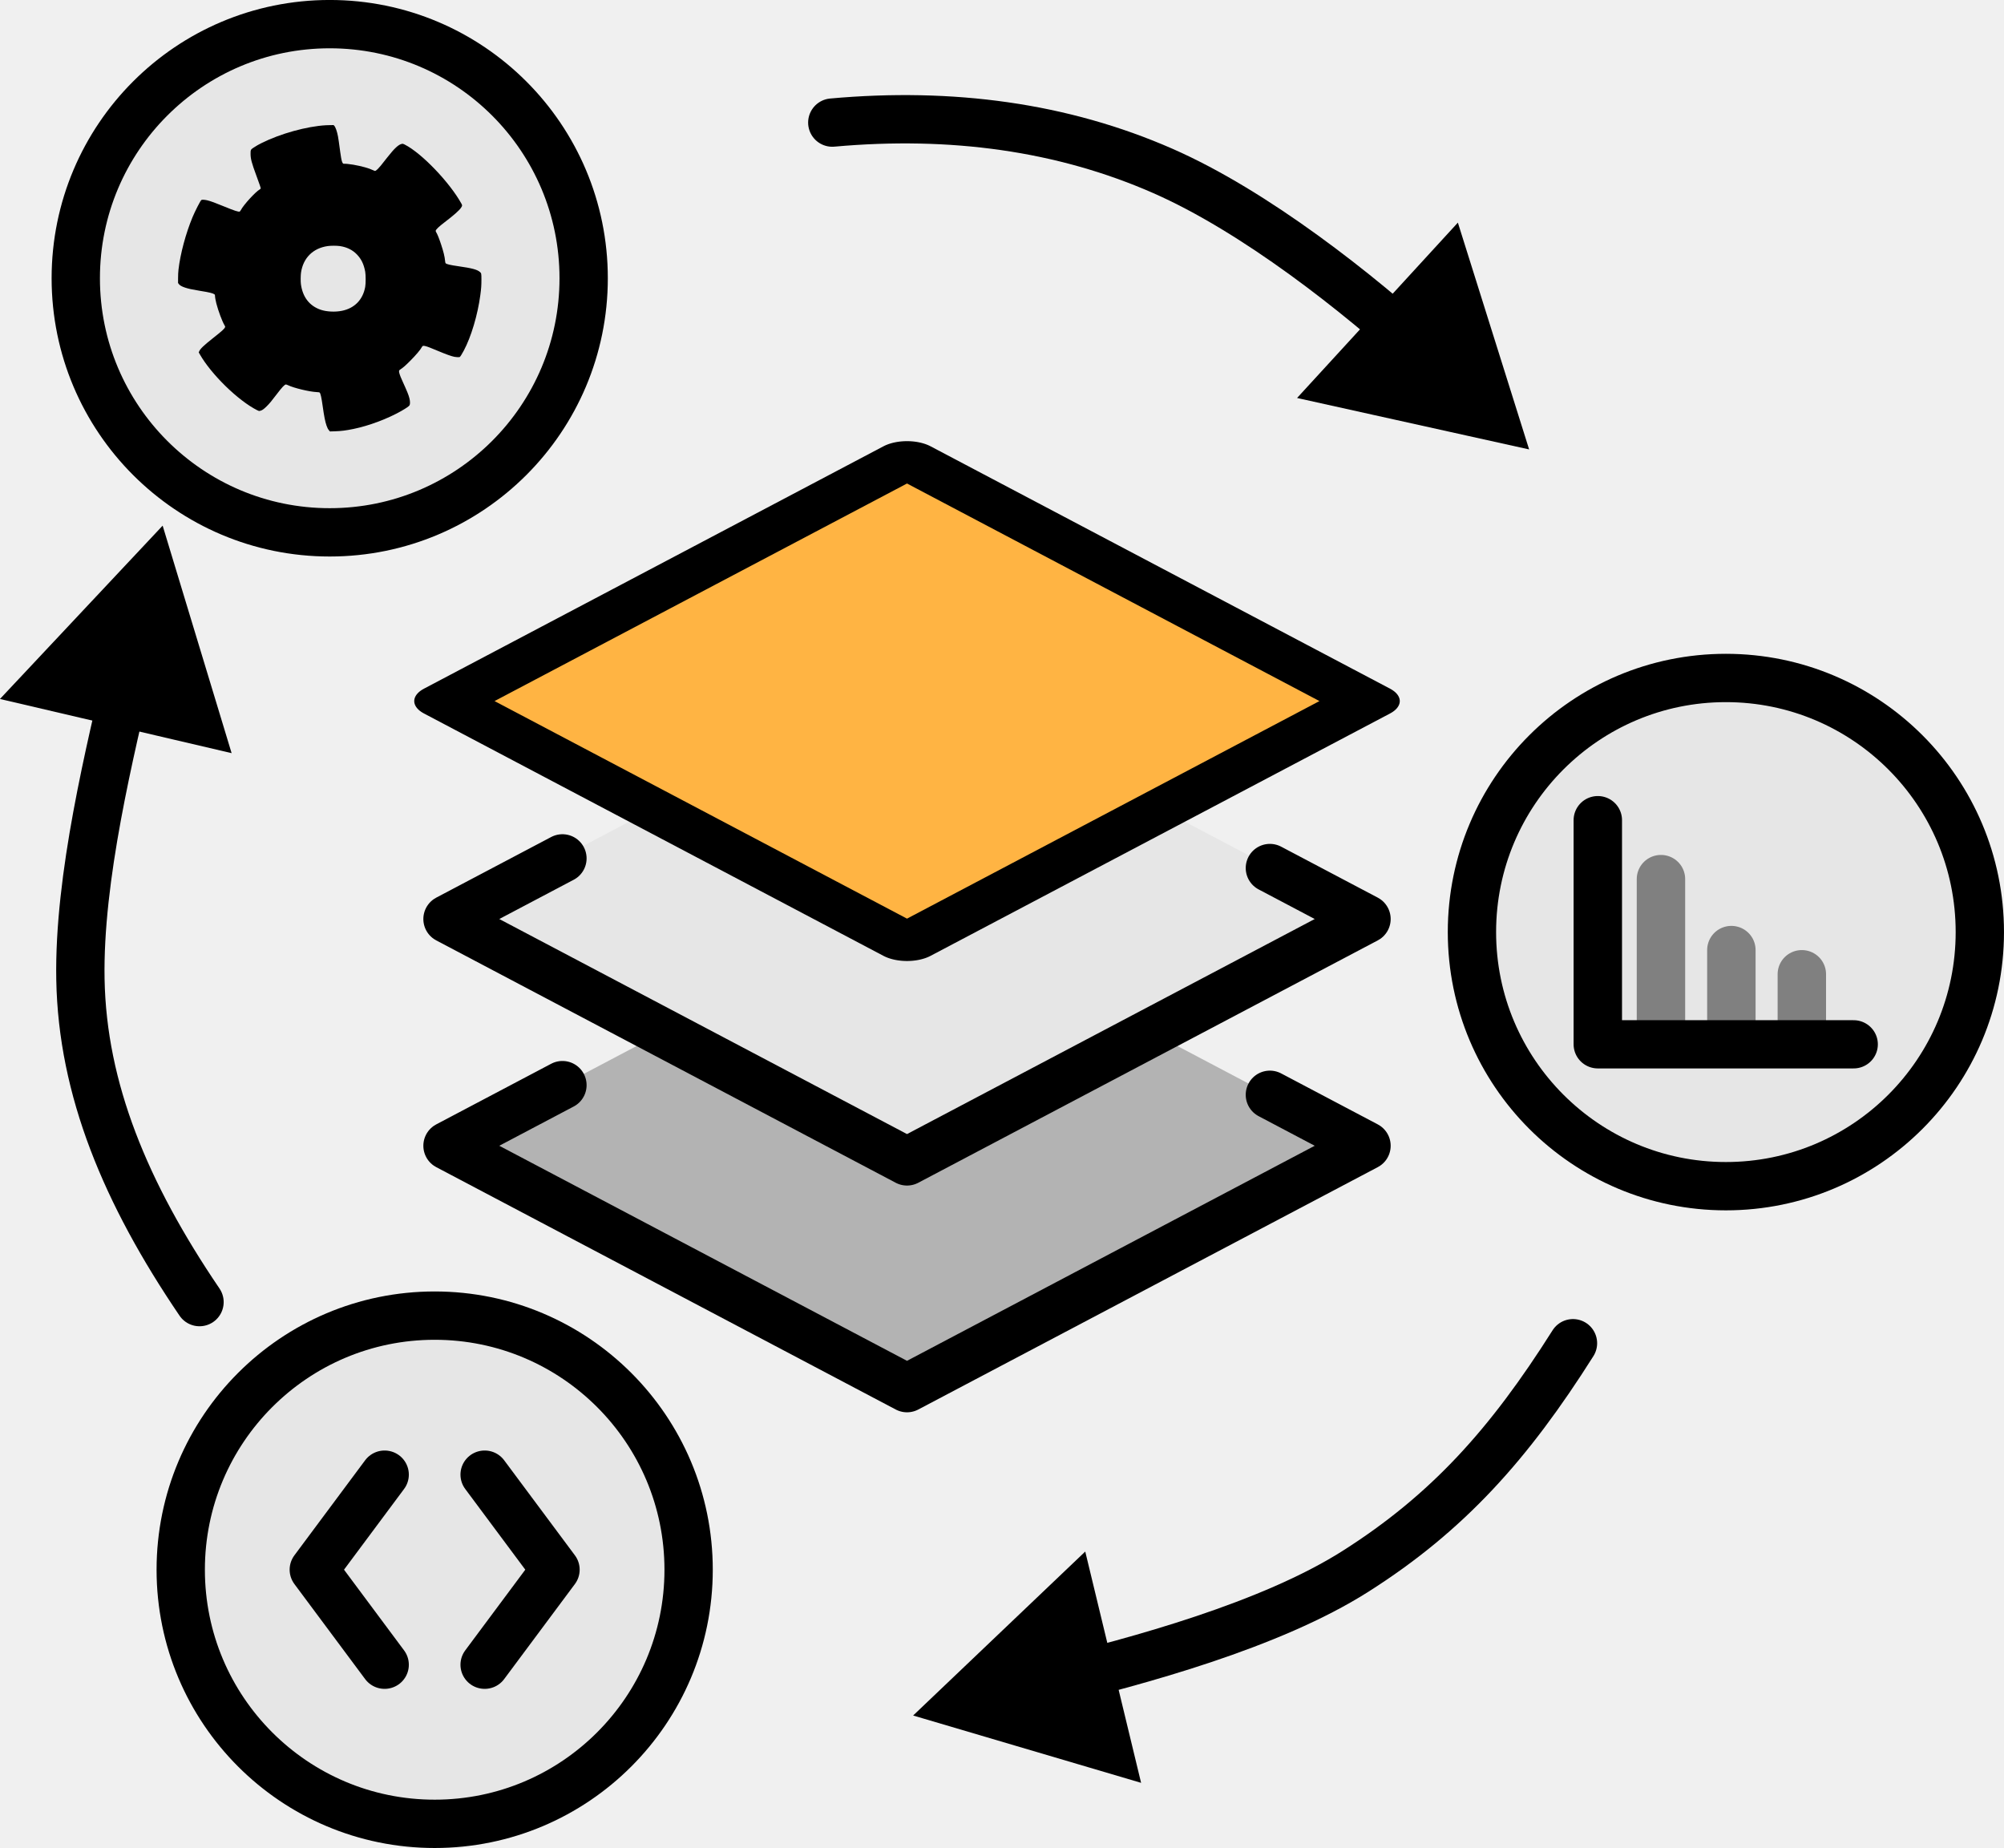
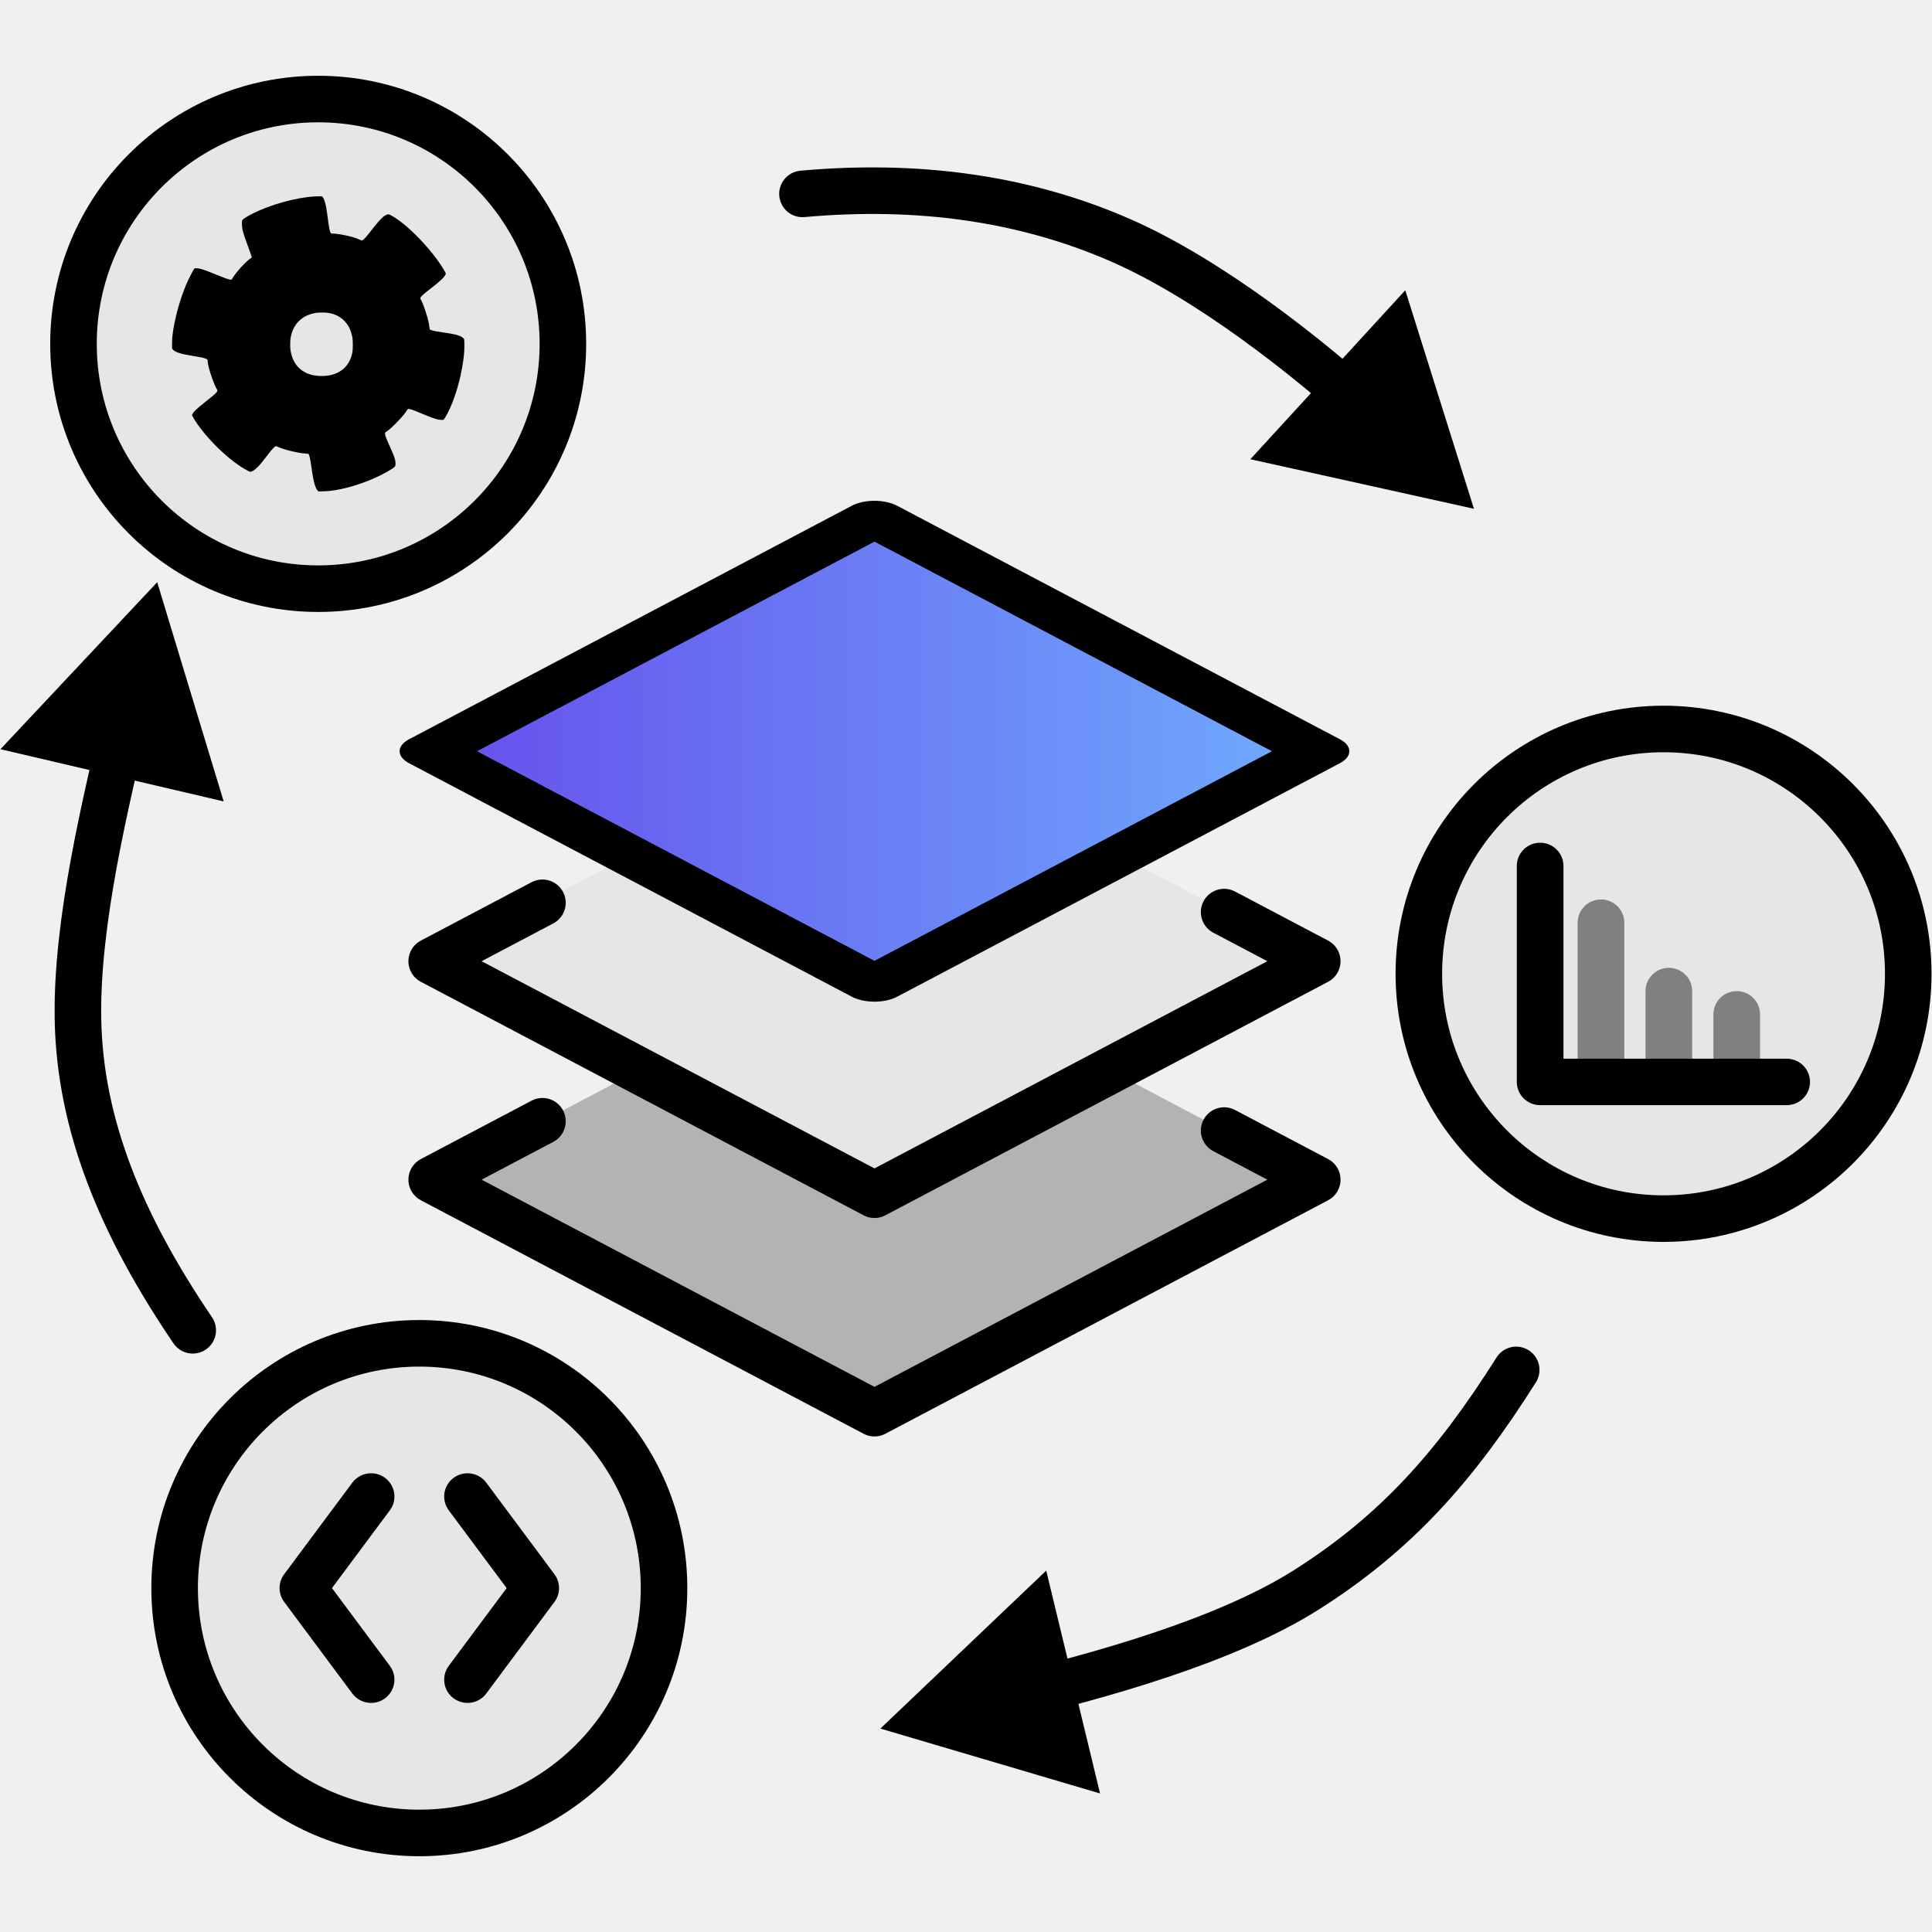
- <svg xmlns="http://www.w3.org/2000/svg" width="33.184mm" height="30.595mm" viewBox="0 0 33.184 30.595" version="1.1" id="svg9477">
-   <defs id="defs9471">
-     <marker orient="auto" refY="0" refX="0" id="TriangleOutM" style="overflow:visible">
-       <path id="path6933" d="M 5.77,0 -2.88,5 V -5 Z" style="fill:#000000;fill-opacity:1;fill-rule:evenodd;stroke:#000000;stroke-width:1pt;stroke-opacity:1" transform="scale(0.4)" />
+ <svg xmlns="http://www.w3.org/2000/svg" xmlns:xlink="http://www.w3.org/1999/xlink" width="33.2mm" height="33.2mm" viewBox="0 0 33.2 33.2" version="1.1" id="svg4452">
+   <defs id="defs4446">
+     <linearGradient id="linearGradient1408">
+       <stop id="stop1404" offset="0" style="stop-color:#654fec;stop-opacity:1" />
+       <stop id="stop1406" offset="1" style="stop-color:#6fa9fd;stop-opacity:1" />
+     </linearGradient>
+     <marker style="overflow:visible" id="TriangleOutM" refX="0" refY="0" orient="auto">
+       <path transform="scale(0.4)" style="fill:#000000;fill-opacity:1;fill-rule:evenodd;stroke:#000000;stroke-width:1pt;stroke-opacity:1" d="M 5.77,0 -2.88,5 V -5 Z" id="path6933" />
    </marker>
-     <marker style="overflow:visible" id="marker7452" refX="0" refY="0" orient="auto">
-       <path transform="scale(0.4)" style="fill:#000000;fill-opacity:1;fill-rule:evenodd;stroke:#000000;stroke-width:1pt;stroke-opacity:1" d="M 5.77,0 -2.88,5 V -5 Z" id="path7450" />
+     <marker orient="auto" refY="0" refX="0" id="marker7452" style="overflow:visible">
+       <path id="path7450" d="M 5.77,0 -2.88,5 V -5 Z" style="fill:#000000;fill-opacity:1;fill-rule:evenodd;stroke:#000000;stroke-width:1pt;stroke-opacity:1" transform="scale(0.4)" />
    </marker>
-     <marker orient="auto" refY="0" refX="0" id="marker7818" style="overflow:visible">
-       <path id="path7816" d="M 5.77,0 -2.88,5 V -5 Z" style="fill:#000000;fill-opacity:1;fill-rule:evenodd;stroke:#000000;stroke-width:1pt;stroke-opacity:1" transform="scale(0.4)" />
+     <marker style="overflow:visible" id="marker7818" refX="0" refY="0" orient="auto">
+       <path transform="scale(0.4)" style="fill:#000000;fill-opacity:1;fill-rule:evenodd;stroke:#000000;stroke-width:1pt;stroke-opacity:1" d="M 5.77,0 -2.88,5 V -5 Z" id="path7816" />
    </marker>
+     <linearGradient xlink:href="#linearGradient1408" id="linearGradient1125" x1="413.598" y1="-364.641" x2="550.416" y2="-501.459" gradientUnits="userSpaceOnUse" />
  </defs>
-   <g id="layer1" transform="translate(-159.545,-153.1904)">
-     <g id="g9432" transform="translate(73.96974,55.68798)">
-       <g style="clip-rule:evenodd;fill:#ffffff;fill-rule:evenodd;stroke:#000000;stroke-width:13.212;stroke-linecap:round;stroke-linejoin:round;stroke-miterlimit:4;stroke-dasharray:none;stroke-opacity:1;image-rendering:optimizeQuality;shape-rendering:geometricPrecision;text-rendering:geometricPrecision" transform="matrix(0.06055572,0,0,0.0605504,51.30131,107.7265)" id="g5195-7">
-         <rect style="fill:#b3b3b3;fill-opacity:1;stroke:none;stroke-width:14.543;stroke-linecap:round;stroke-linejoin:round;stroke-miterlimit:4;stroke-dasharray:none;stroke-opacity:1" id="rect5176-8" width="142.058" height="142.058" x="543.913" y="-376.384" transform="matrix(0.8845088,0.4665235,-0.8845088,0.4665235,0,0)" />
-         <rect transform="matrix(0.8845088,0.4665235,-0.8845088,0.4665235,0,0)" y="-443.275" x="477.022" height="142.058" width="142.058" id="rect5174-4" style="fill:#e6e6e6;fill-opacity:1;stroke:none;stroke-width:14.543;stroke-linecap:round;stroke-linejoin:round;stroke-miterlimit:4;stroke-dasharray:none;stroke-opacity:1" />
-         <rect style="fill:#ffb443;fill-opacity:1;stroke:#000000;stroke-width:14.543;stroke-linecap:round;stroke-linejoin:round;stroke-miterlimit:4;stroke-dasharray:none;stroke-opacity:1" id="rect858-9-5" width="142.058" height="142.058" x="413.598" y="-506.699" transform="matrix(0.8845088,0.4665235,-0.8845088,0.4665235,0,0)" />
-         <path style="clip-rule:evenodd;fill:none;fill-opacity:0.724;fill-rule:evenodd;stroke:#000000;stroke-width:13.212;stroke-linecap:round;stroke-linejoin:round;stroke-miterlimit:4;stroke-dasharray:none;stroke-opacity:1;image-rendering:optimizeQuality;shape-rendering:geometricPrecision;text-rendering:geometricPrecision" d="M 913.238,68.492 939.662,82.43 814.01,148.703 688.359,82.43 719.788,65.853" id="rect858-3-3-0" />
-         <path id="path895-1-3" d="m 913.238,130.492 26.424,13.937 -125.651,66.273 -125.651,-66.273 31.429,-16.577" style="clip-rule:evenodd;fill:none;fill-opacity:0.724;fill-rule:evenodd;stroke:#000000;stroke-width:13.212;stroke-linecap:round;stroke-linejoin:round;stroke-miterlimit:4;stroke-dasharray:none;stroke-opacity:1;image-rendering:optimizeQuality;shape-rendering:geometricPrecision;text-rendering:geometricPrecision" />
+   <g id="layer1" transform="translate(-106.1855,-229.0712)">
+     <g transform="translate(-53.35137,77.18313)" id="layer1-6">
+       <g transform="translate(73.96974,55.68798)" id="g9432">
+         <g id="g5195-7" transform="matrix(0.06055572,0,0,0.0605504,51.30131,107.7265)" style="clip-rule:evenodd;fill:#ffffff;fill-rule:evenodd;stroke:#000000;stroke-width:13.212;stroke-linecap:round;stroke-linejoin:round;stroke-miterlimit:4;stroke-dasharray:none;stroke-opacity:1;image-rendering:optimizeQuality;shape-rendering:geometricPrecision;text-rendering:geometricPrecision">
+           <rect transform="matrix(0.8845088,0.4665235,-0.8845088,0.4665235,0,0)" y="-376.384" x="543.913" height="142.058" width="142.058" id="rect5176-8" style="fill:#b3b3b3;fill-opacity:1;stroke:none;stroke-width:14.543;stroke-linecap:round;stroke-linejoin:round;stroke-miterlimit:4;stroke-dasharray:none;stroke-opacity:1" />
+           <rect style="fill:#e6e6e6;fill-opacity:1;stroke:none;stroke-width:14.543;stroke-linecap:round;stroke-linejoin:round;stroke-miterlimit:4;stroke-dasharray:none;stroke-opacity:1" id="rect5174-4" width="142.058" height="142.058" x="477.022" y="-443.275" transform="matrix(0.8845088,0.4665235,-0.8845088,0.4665235,0,0)" />
+           <rect transform="matrix(0.8845088,0.4665235,-0.8845088,0.4665235,0,0)" y="-506.699" x="413.598" height="142.058" width="142.058" id="rect858-9-5" style="fill:url(#linearGradient1125);fill-opacity:1;stroke:#000000;stroke-width:14.543;stroke-linecap:round;stroke-linejoin:round;stroke-miterlimit:4;stroke-dasharray:none;stroke-opacity:1" />
+           <path id="rect858-3-3-0" d="M 913.238,68.492 939.662,82.43 814.01,148.703 688.359,82.43 719.788,65.853" style="clip-rule:evenodd;fill:none;fill-opacity:0.724;fill-rule:evenodd;stroke:#000000;stroke-width:13.212;stroke-linecap:round;stroke-linejoin:round;stroke-miterlimit:4;stroke-dasharray:none;stroke-opacity:1;image-rendering:optimizeQuality;shape-rendering:geometricPrecision;text-rendering:geometricPrecision" />
+           <path style="clip-rule:evenodd;fill:none;fill-opacity:0.724;fill-rule:evenodd;stroke:#000000;stroke-width:13.212;stroke-linecap:round;stroke-linejoin:round;stroke-miterlimit:4;stroke-dasharray:none;stroke-opacity:1;image-rendering:optimizeQuality;shape-rendering:geometricPrecision;text-rendering:geometricPrecision" d="m 913.238,130.492 26.424,13.937 -125.651,66.273 -125.651,-66.273 31.429,-16.577" id="path895-1-3" />
+         </g>
+         <ellipse style="clip-rule:evenodd;opacity:1;fill:#e6e6e6;fill-opacity:1;fill-rule:evenodd;stroke:#000000;stroke-width:0.8;stroke-linecap:round;stroke-linejoin:round;stroke-miterlimit:4;stroke-dasharray:none;stroke-dashoffset:0;stroke-opacity:1;image-rendering:optimizeQuality;shape-rendering:geometricPrecision;text-rendering:geometricPrecision" id="path5197-0" cx="91.035" cy="102.109" rx="4.205" ry="4.207" />
+         <ellipse ry="4.207" rx="4.205" cy="112.934" cx="114.154" id="ellipse6395" style="clip-rule:evenodd;opacity:1;fill:#e6e6e6;fill-opacity:1;fill-rule:evenodd;stroke:#000000;stroke-width:0.8;stroke-linecap:round;stroke-linejoin:round;stroke-miterlimit:4;stroke-dasharray:none;stroke-dashoffset:0;stroke-opacity:1;image-rendering:optimizeQuality;shape-rendering:geometricPrecision;text-rendering:geometricPrecision" />
+         <ellipse style="clip-rule:evenodd;opacity:1;fill:#e6e6e6;fill-opacity:1;fill-rule:evenodd;stroke:#000000;stroke-width:0.8;stroke-linecap:round;stroke-linejoin:round;stroke-miterlimit:4;stroke-dasharray:none;stroke-dashoffset:0;stroke-opacity:1;image-rendering:optimizeQuality;shape-rendering:geometricPrecision;text-rendering:geometricPrecision" id="ellipse6397" cx="92.773" cy="123.491" rx="4.205" ry="4.207" />
+         <g id="g6737" transform="matrix(0.8914922,0,0,0.8871683,10.12992,13.90453)" style="stroke-width:1.124">
+           <path id="path6429" d="m 91.772,121.749 -1.314,1.774 1.314,1.774" style="fill:none;stroke:#000000;stroke-width:0.9;stroke-linecap:round;stroke-linejoin:round;stroke-miterlimit:4;stroke-dasharray:none;stroke-opacity:1" />
+           <path style="fill:none;stroke:#000000;stroke-width:0.9;stroke-linecap:round;stroke-linejoin:round;stroke-miterlimit:4;stroke-dasharray:none;stroke-opacity:1" d="m 93.631,121.749 1.314,1.774 -1.314,1.774" id="path6431" />
+         </g>
+         <g id="g6707" transform="matrix(3.9618357e-4,0,0,-3.9618357e-4,88.52157,104.6443)" style="fill:#000000;fill-opacity:1;stroke:none;stroke-width:89.044">
+           <path id="path6705" d="m 6185,12793 c -802,-46 -1899,-350 -2688,-744 -138,-69 -203,-106 -334,-191 -122,-80 -128,-92 -127,-263 1,-205 47,-380 236,-890 128,-344 188,-521 188,-548 0,-15 -13,-29 -40,-45 -180,-103 -670,-638 -790,-864 -17,-31 -39,-60 -50,-63 -54,-17 -222,38 -641,210 -393,162 -565,224 -714,261 -109,26 -222,32 -247,12 C 936,9633 720,9213 612,8955 328,8273 100,7423 24,6763 13,6673 6,6534 6,6408 l -1,-206 30,-42 c 41,-58 129,-108 266,-153 152,-49 282,-78 610,-132 280,-46 327,-55 437,-81 87,-21 138,-40 173,-64 25,-18 29,-28 29,-68 0,-60 23,-188 56,-317 78,-305 247,-756 339,-907 30,-48 34,-60 25,-83 -27,-70 -116,-152 -515,-467 -379,-300 -526,-441 -568,-547 l -17,-42 47,-82 c 479,-839 1602,-1934 2396,-2333 68,-35 73,-36 122,-25 82,18 151,66 275,189 123,123 193,207 410,492 233,307 339,420 395,420 13,0 56,-16 97,-35 235,-113 876,-267 1173,-282 87,-4 125,-10 138,-21 38,-34 76,-201 127,-567 60,-427 102,-638 158,-805 37,-107 61,-154 108,-209 l 38,-44 201,6 c 266,8 461,33 780,98 654,134 1435,428 2006,754 212,122 322,199 342,240 25,53 22,169 -7,285 -40,155 -75,242 -310,762 -87,194 -129,318 -124,374 3,35 9,43 64,79 109,72 206,156 394,345 246,245 443,478 500,591 24,47 52,54 135,34 89,-20 203,-64 553,-211 314,-132 537,-212 664,-238 77,-16 184,-21 223,-10 22,6 83,100 173,269 309,580 582,1498 691,2320 38,288 45,392 46,635 0,271 -2,280 -66,334 -118,100 -331,156 -889,236 -358,51 -505,86 -542,128 -10,10 -18,48 -22,97 -15,174 -68,391 -170,697 -77,233 -154,424 -200,497 -18,28 -26,51 -22,65 15,60 132,171 371,354 385,294 610,492 686,605 57,86 58,100 19,172 -491,890 -1668,2117 -2374,2472 -58,29 -76,34 -109,29 -141,-23 -315,-183 -609,-558 -279,-356 -322,-409 -392,-480 -41,-41 -89,-81 -105,-88 -28,-11 -37,-9 -103,23 -170,84 -479,170 -833,232 -132,23 -343,45 -376,38 -75,-15 -111,92 -164,482 -57,427 -77,565 -96,665 -41,214 -102,385 -156,442 l -27,28 -135,-2 c -75,-1 -158,-3 -186,-5 z m 582,-5049 c 292,-43 530,-160 713,-350 186,-193 289,-407 347,-719 26,-141 26,-497 0,-640 -97,-531 -441,-886 -965,-995 -286,-60 -649,-42 -897,43 -470,162 -753,531 -825,1070 -15,114 -12,372 5,485 92,612 500,1017 1115,1106 132,19 379,19 507,0 z" style="fill:#000000;fill-opacity:1;stroke-width:89.044" />
+         </g>
+         <g id="g6733" transform="matrix(0.8024998,0,0,0.7991685,14.60406,19.98601)" style="stroke-width:1.249">
+           <path id="path6723" d="M 122.71,118.347 V 115.207" style="fill:#cccccc;stroke:#808080;stroke-width:0.999;stroke-linecap:round;stroke-linejoin:round;stroke-miterlimit:4;stroke-dasharray:none;stroke-opacity:1" />
+           <path id="path6725" d="m 124.163,118.314 v -1.637" style="fill:#cccccc;stroke:#808080;stroke-width:0.999;stroke-linecap:round;stroke-linejoin:round;stroke-miterlimit:4;stroke-dasharray:none;stroke-opacity:1" />
+           <path id="path6727" d="m 125.617,118.347 v -1.169" style="fill:#cccccc;stroke:#808080;stroke-width:0.999;stroke-linecap:round;stroke-linejoin:round;stroke-miterlimit:4;stroke-dasharray:none;stroke-opacity:1" />
+           <path id="path6719" d="m 126.686,118.631 h -5.279 v -4.644" style="fill:none;stroke:#000000;stroke-width:0.999;stroke-linecap:round;stroke-linejoin:round;stroke-miterlimit:4;stroke-dasharray:none;stroke-opacity:1" />
+         </g>
+         <path style="opacity:1;fill:none;fill-opacity:1;stroke:#000000;stroke-width:0.8;stroke-linecap:round;stroke-linejoin:round;stroke-miterlimit:4;stroke-dasharray:none;stroke-dashoffset:0;stroke-opacity:1;marker-end:url(#TriangleOutM)" d="m 88.879,119.06 c -1.226,-1.805 -1.939,-3.527 -1.972,-5.342 -0.031,-1.685 0.486,-3.769 0.844,-5.3" id="path6784" />
+         <path id="path7448" d="m 99.357,99.532 c 1.975,-0.178 3.811,0.071 5.473,0.8 1.52,0.667 3.232,2.012 4.391,3.075" style="opacity:1;fill:none;fill-opacity:1;stroke:#000000;stroke-width:0.8;stroke-linecap:round;stroke-linejoin:round;stroke-miterlimit:4;stroke-dasharray:none;stroke-dashoffset:0;stroke-opacity:1;marker-end:url(#marker7452)" />
+         <path style="opacity:1;fill:none;fill-opacity:1;stroke:#000000;stroke-width:0.8;stroke-linecap:round;stroke-linejoin:round;stroke-miterlimit:4;stroke-dasharray:none;stroke-dashoffset:0;stroke-opacity:1;marker-end:url(#marker7818)" d="m 111.622,119.741 c -1.052,1.666 -2.071,2.806 -3.604,3.778 -1.402,0.889 -3.585,1.483 -5.113,1.852" id="path7814" />
      </g>
-       <ellipse ry="4.207" rx="4.205" cy="102.109" cx="91.035" id="path5197-0" style="clip-rule:evenodd;opacity:1;fill:#e6e6e6;fill-opacity:1;fill-rule:evenodd;stroke:#000000;stroke-width:0.8;stroke-linecap:round;stroke-linejoin:round;stroke-miterlimit:4;stroke-dasharray:none;stroke-dashoffset:0;stroke-opacity:1;image-rendering:optimizeQuality;shape-rendering:geometricPrecision;text-rendering:geometricPrecision" />
-       <ellipse style="clip-rule:evenodd;opacity:1;fill:#e6e6e6;fill-opacity:1;fill-rule:evenodd;stroke:#000000;stroke-width:0.8;stroke-linecap:round;stroke-linejoin:round;stroke-miterlimit:4;stroke-dasharray:none;stroke-dashoffset:0;stroke-opacity:1;image-rendering:optimizeQuality;shape-rendering:geometricPrecision;text-rendering:geometricPrecision" id="ellipse6395" cx="114.154" cy="112.934" rx="4.205" ry="4.207" />
-       <ellipse ry="4.207" rx="4.205" cy="123.491" cx="92.773" id="ellipse6397" style="clip-rule:evenodd;opacity:1;fill:#e6e6e6;fill-opacity:1;fill-rule:evenodd;stroke:#000000;stroke-width:0.8;stroke-linecap:round;stroke-linejoin:round;stroke-miterlimit:4;stroke-dasharray:none;stroke-dashoffset:0;stroke-opacity:1;image-rendering:optimizeQuality;shape-rendering:geometricPrecision;text-rendering:geometricPrecision" />
-       <g style="stroke-width:1.124" transform="matrix(0.8914922,0,0,0.8871683,10.12992,13.90453)" id="g6737">
-         <path style="fill:none;stroke:#000000;stroke-width:0.9;stroke-linecap:round;stroke-linejoin:round;stroke-miterlimit:4;stroke-dasharray:none;stroke-opacity:1" d="m 91.772,121.749 -1.314,1.774 1.314,1.774" id="path6429" />
-         <path id="path6431" d="m 93.631,121.749 1.314,1.774 -1.314,1.774" style="fill:none;stroke:#000000;stroke-width:0.9;stroke-linecap:round;stroke-linejoin:round;stroke-miterlimit:4;stroke-dasharray:none;stroke-opacity:1" />
-       </g>
-       <g style="fill:#000000;fill-opacity:1;stroke:none;stroke-width:89.044" transform="matrix(3.9618357e-4,0,0,-3.9618357e-4,88.52157,104.6443)" id="g6707">
-         <path style="fill:#000000;fill-opacity:1;stroke-width:89.044" d="m 6185,12793 c -802,-46 -1899,-350 -2688,-744 -138,-69 -203,-106 -334,-191 -122,-80 -128,-92 -127,-263 1,-205 47,-380 236,-890 128,-344 188,-521 188,-548 0,-15 -13,-29 -40,-45 -180,-103 -670,-638 -790,-864 -17,-31 -39,-60 -50,-63 -54,-17 -222,38 -641,210 -393,162 -565,224 -714,261 -109,26 -222,32 -247,12 C 936,9633 720,9213 612,8955 328,8273 100,7423 24,6763 13,6673 6,6534 6,6408 l -1,-206 30,-42 c 41,-58 129,-108 266,-153 152,-49 282,-78 610,-132 280,-46 327,-55 437,-81 87,-21 138,-40 173,-64 25,-18 29,-28 29,-68 0,-60 23,-188 56,-317 78,-305 247,-756 339,-907 30,-48 34,-60 25,-83 -27,-70 -116,-152 -515,-467 -379,-300 -526,-441 -568,-547 l -17,-42 47,-82 c 479,-839 1602,-1934 2396,-2333 68,-35 73,-36 122,-25 82,18 151,66 275,189 123,123 193,207 410,492 233,307 339,420 395,420 13,0 56,-16 97,-35 235,-113 876,-267 1173,-282 87,-4 125,-10 138,-21 38,-34 76,-201 127,-567 60,-427 102,-638 158,-805 37,-107 61,-154 108,-209 l 38,-44 201,6 c 266,8 461,33 780,98 654,134 1435,428 2006,754 212,122 322,199 342,240 25,53 22,169 -7,285 -40,155 -75,242 -310,762 -87,194 -129,318 -124,374 3,35 9,43 64,79 109,72 206,156 394,345 246,245 443,478 500,591 24,47 52,54 135,34 89,-20 203,-64 553,-211 314,-132 537,-212 664,-238 77,-16 184,-21 223,-10 22,6 83,100 173,269 309,580 582,1498 691,2320 38,288 45,392 46,635 0,271 -2,280 -66,334 -118,100 -331,156 -889,236 -358,51 -505,86 -542,128 -10,10 -18,48 -22,97 -15,174 -68,391 -170,697 -77,233 -154,424 -200,497 -18,28 -26,51 -22,65 15,60 132,171 371,354 385,294 610,492 686,605 57,86 58,100 19,172 -491,890 -1668,2117 -2374,2472 -58,29 -76,34 -109,29 -141,-23 -315,-183 -609,-558 -279,-356 -322,-409 -392,-480 -41,-41 -89,-81 -105,-88 -28,-11 -37,-9 -103,23 -170,84 -479,170 -833,232 -132,23 -343,45 -376,38 -75,-15 -111,92 -164,482 -57,427 -77,565 -96,665 -41,214 -102,385 -156,442 l -27,28 -135,-2 c -75,-1 -158,-3 -186,-5 z m 582,-5049 c 292,-43 530,-160 713,-350 186,-193 289,-407 347,-719 26,-141 26,-497 0,-640 -97,-531 -441,-886 -965,-995 -286,-60 -649,-42 -897,43 -470,162 -753,531 -825,1070 -15,114 -12,372 5,485 92,612 500,1017 1115,1106 132,19 379,19 507,0 z" id="path6705" />
-       </g>
-       <g style="stroke-width:1.249" transform="matrix(0.8024998,0,0,0.7991685,14.60406,19.98601)" id="g6733">
-         <path style="fill:#cccccc;stroke:#808080;stroke-width:0.999;stroke-linecap:round;stroke-linejoin:round;stroke-miterlimit:4;stroke-dasharray:none;stroke-opacity:1" d="M 122.71,118.347 V 115.207" id="path6723" />
-         <path style="fill:#cccccc;stroke:#808080;stroke-width:0.999;stroke-linecap:round;stroke-linejoin:round;stroke-miterlimit:4;stroke-dasharray:none;stroke-opacity:1" d="m 124.163,118.314 v -1.637" id="path6725" />
-         <path style="fill:#cccccc;stroke:#808080;stroke-width:0.999;stroke-linecap:round;stroke-linejoin:round;stroke-miterlimit:4;stroke-dasharray:none;stroke-opacity:1" d="m 125.617,118.347 v -1.169" id="path6727" />
-         <path style="fill:none;stroke:#000000;stroke-width:0.999;stroke-linecap:round;stroke-linejoin:round;stroke-miterlimit:4;stroke-dasharray:none;stroke-opacity:1" d="m 126.686,118.631 h -5.279 v -4.644" id="path6719" />
-       </g>
-       <path id="path6784" d="m 88.879,119.06 c -1.226,-1.805 -1.939,-3.527 -1.972,-5.342 -0.031,-1.685 0.486,-3.769 0.844,-5.3" style="opacity:1;fill:none;fill-opacity:1;stroke:#000000;stroke-width:0.8;stroke-linecap:round;stroke-linejoin:round;stroke-miterlimit:4;stroke-dasharray:none;stroke-dashoffset:0;stroke-opacity:1;marker-end:url(#TriangleOutM)" />
-       <path style="opacity:1;fill:none;fill-opacity:1;stroke:#000000;stroke-width:0.8;stroke-linecap:round;stroke-linejoin:round;stroke-miterlimit:4;stroke-dasharray:none;stroke-dashoffset:0;stroke-opacity:1;marker-end:url(#marker7452)" d="m 99.357,99.532 c 1.975,-0.178 3.811,0.071 5.473,0.8 1.52,0.667 3.232,2.012 4.391,3.075" id="path7448" />
-       <path id="path7814" d="m 111.622,119.741 c -1.052,1.666 -2.071,2.806 -3.604,3.778 -1.402,0.889 -3.585,1.483 -5.113,1.852" style="opacity:1;fill:none;fill-opacity:1;stroke:#000000;stroke-width:0.8;stroke-linecap:round;stroke-linejoin:round;stroke-miterlimit:4;stroke-dasharray:none;stroke-dashoffset:0;stroke-opacity:1;marker-end:url(#marker7818)" />
    </g>
  </g>
</svg>
